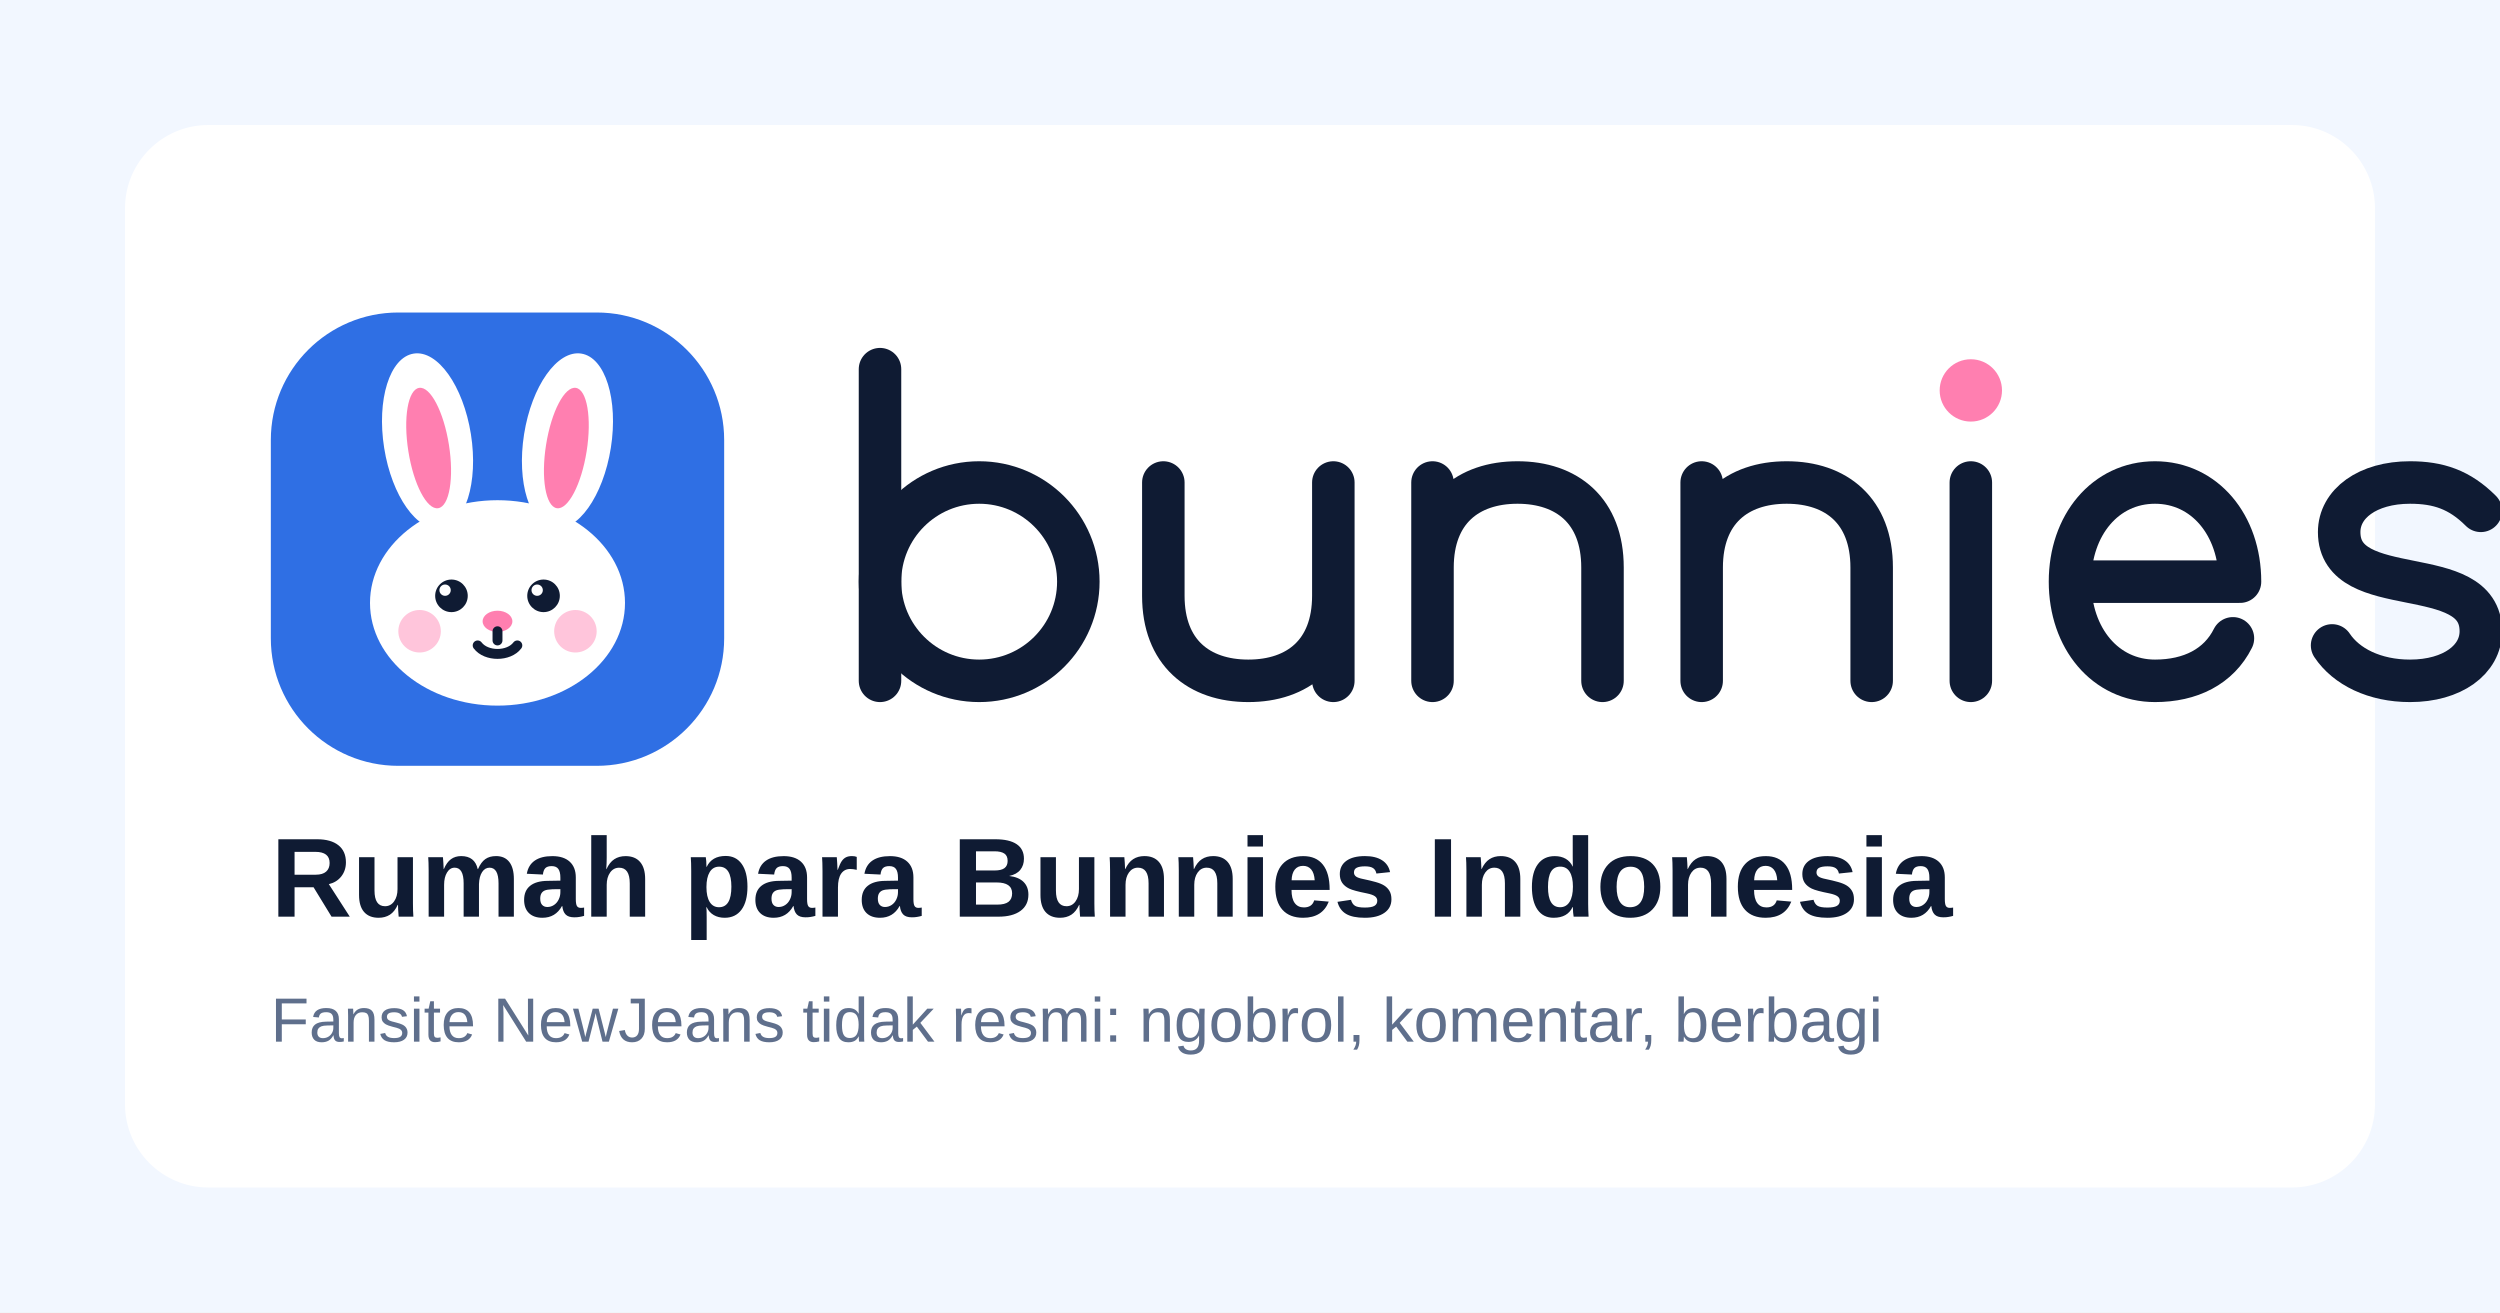
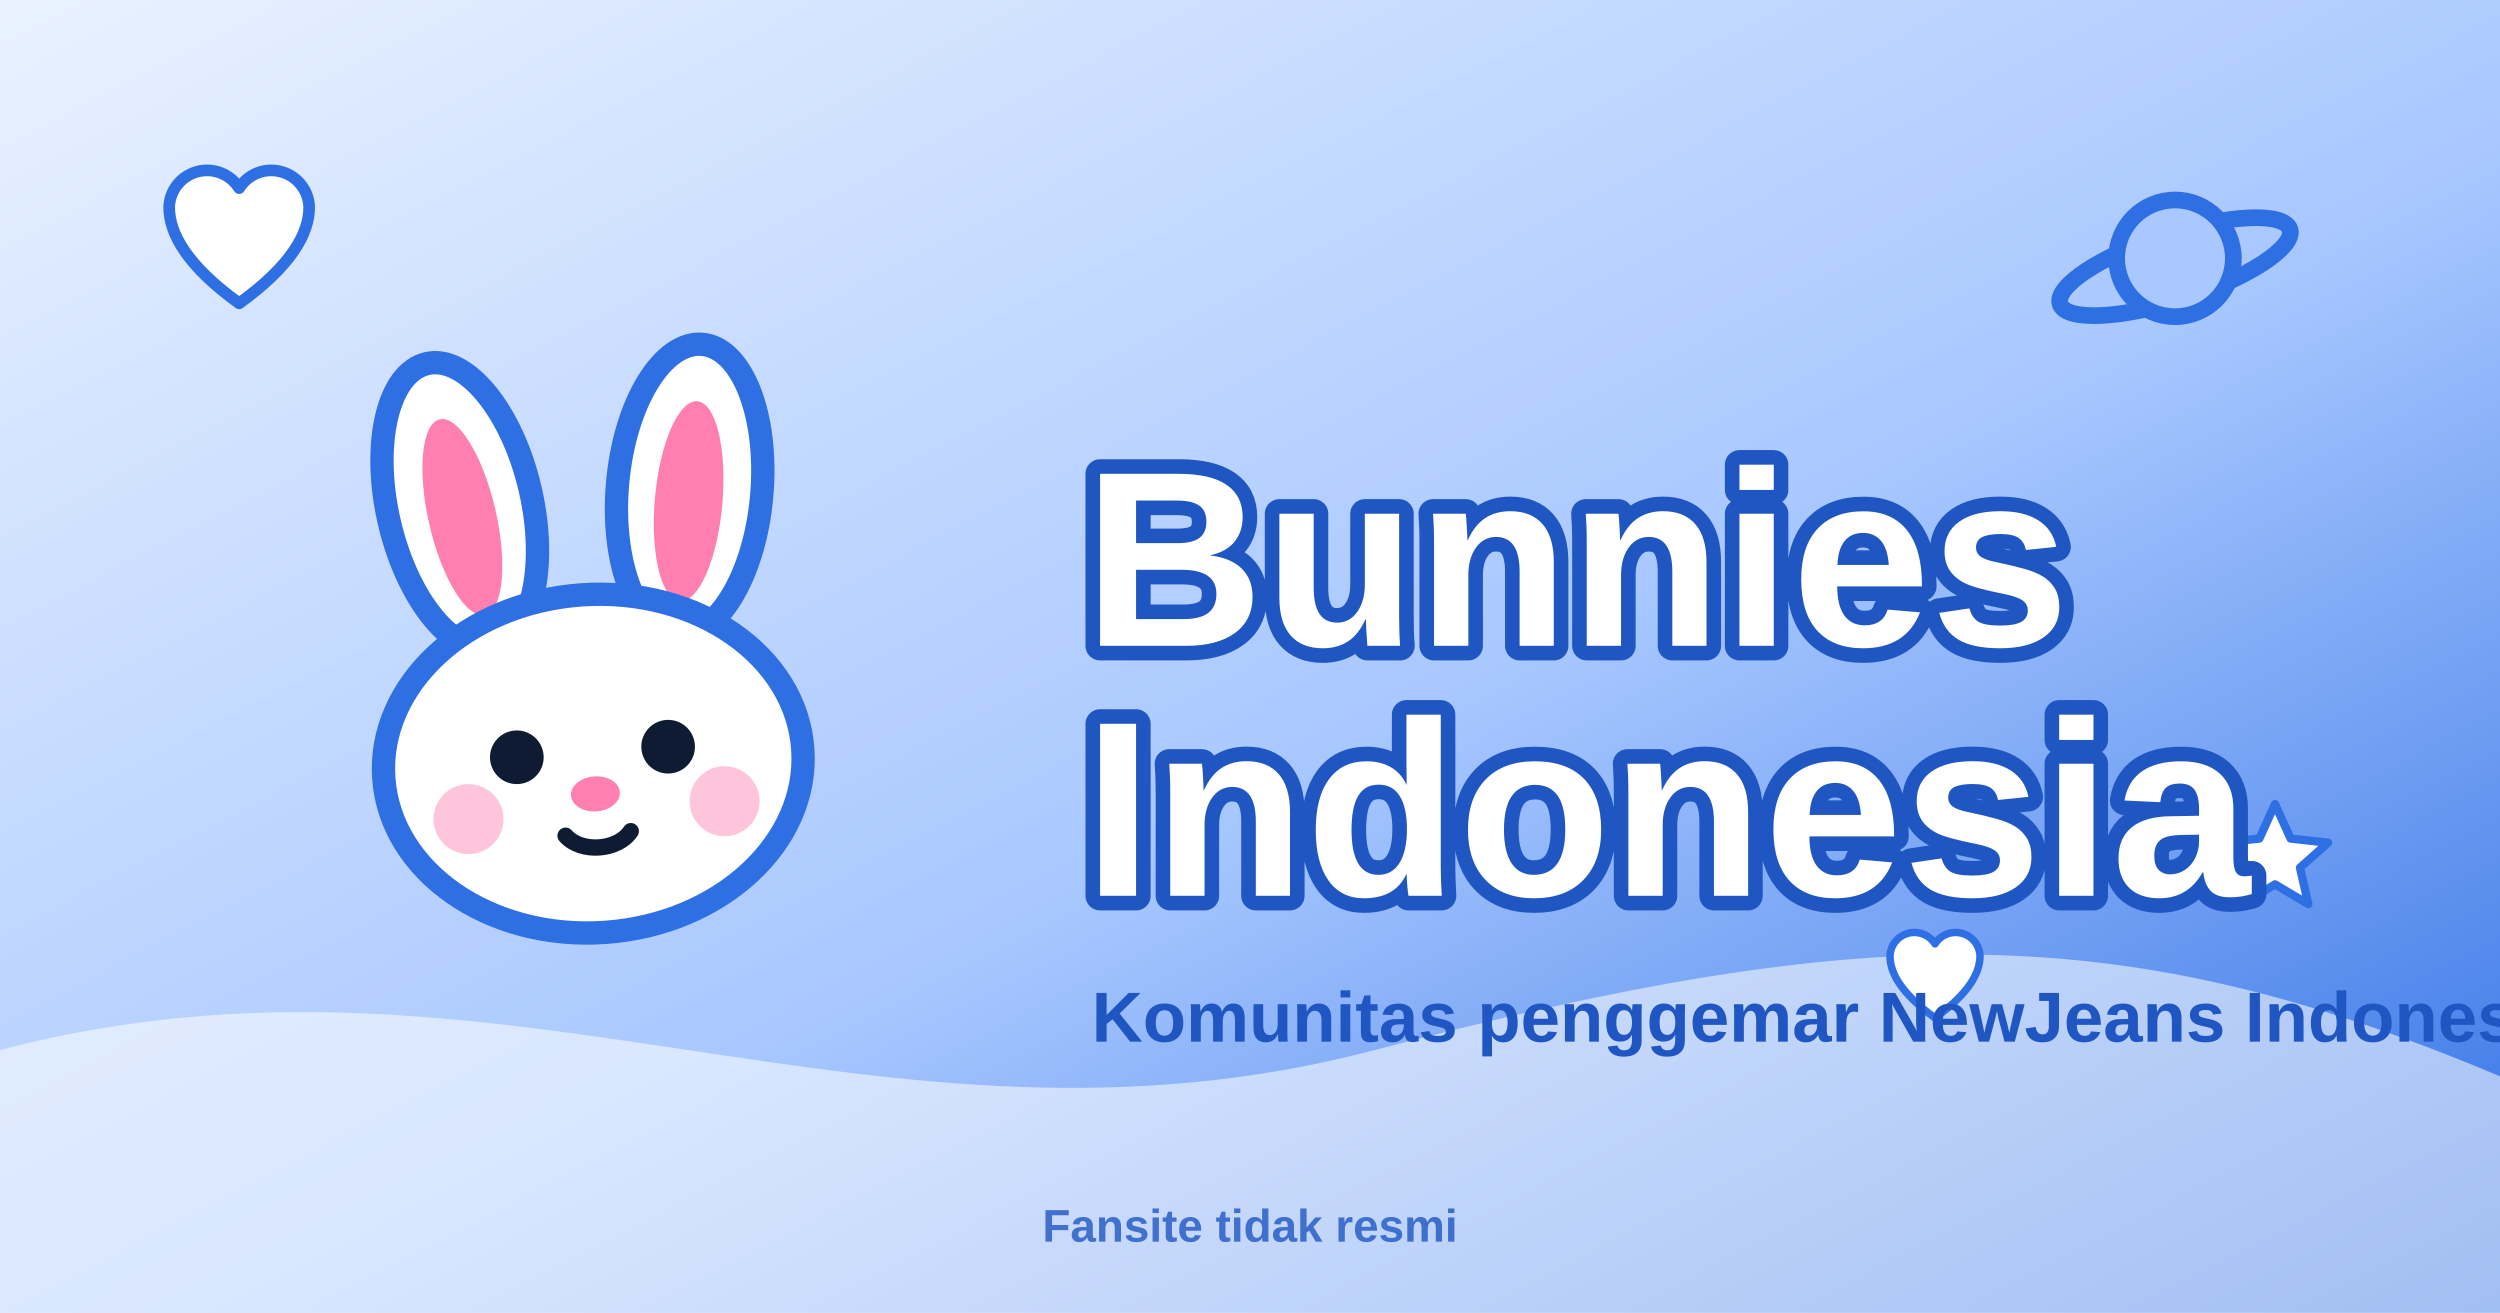
- <svg xmlns="http://www.w3.org/2000/svg" viewBox="0 0 1200 630">
-   <rect width="1200" height="630" fill="#F2F7FF" />
-   <g fill="#FF7FB0" fill-opacity=".35">
-     <circle cx="1010" cy="120" r="10" />
-     <circle cx="1090" cy="210" r="6" />
-     <circle cx="950" cy="470" r="8" />
-     <circle cx="1100" cy="500" r="12" />
-     <circle cx="140" cy="540" r="7" />
+ <svg xmlns="http://www.w3.org/2000/svg" viewBox="0 0 1200 630" role="img" aria-label="Bunnies Indonesia">
+   <defs>
+     <linearGradient id="g" x1="0" y1="0" x2="1" y2="1">
+       <stop offset="0" stop-color="#eaf2ff" />
+       <stop offset=".55" stop-color="#a9c8ff" />
+       <stop offset="1" stop-color="#2f6fe4" />
+     </linearGradient>
+   </defs>
+   <rect width="1200" height="630" fill="url(#g)" />
+   <path d="M0 630 V504.0 C240.0 441.0 420.0 567.0 660.0 504.0 S1020.0 441.0 1200 516.6 V630z" fill="#fff" opacity=".55" />
+   <g transform="translate(980 60) scale(2)">
+     <ellipse cx="32" cy="34" rx="29" ry="8" fill="none" stroke="#2f6fe4" stroke-width="4" transform="rotate(-18 32 34)" />
+     <circle cx="32" cy="32" r="14" fill="#a9c8ff" stroke="#2f6fe4" stroke-width="4" />
  </g>
-   <rect x="60" y="60" width="1080" height="510" rx="40" fill="#fff" />
-   <g transform="translate(130 150) scale(3.4)">
-     <rect width="64" height="64" rx="18" fill="#2F6FE4" />
+   <g transform="translate(1060 380) scale(1)">
+     <path d="M32 6l7.5 16.5 18 2-13.5 12 4 17.5L32 44.5 16 54l4-17.5-13.5-12 18-2z" fill="#fff" stroke="#2f6fe4" stroke-width="4" stroke-linejoin="round" />
+   </g>
+   <g transform="translate(70 70) scale(1.4)">
+     <path d="M32 54C14 41 8 30 8 21a13 13 0 0 1 24-6.5A13 13 0 0 1 56 21c0 9-6 20-24 33z" fill="#fff" stroke="#2f6fe4" stroke-width="4" stroke-linejoin="round" />
+   </g>
+   <g transform="translate(900 440) scale(0.9)">
+     <path d="M32 54C14 41 8 30 8 21a13 13 0 0 1 24-6.5A13 13 0 0 1 56 21c0 9-6 20-24 33z" fill="#fff" stroke="#2f6fe4" stroke-width="4" stroke-linejoin="round" />
+   </g>
+   <g transform="translate(90 150) scale(5.6) rotate(-4)">
    <g transform="rotate(-9 24 30)">
-       <ellipse cx="24" cy="18" rx="6.2" ry="12.5" fill="#fff" />
-       <ellipse cx="24" cy="19" rx="2.9" ry="8.6" fill="#FF7FB0" />
+       <ellipse cx="24" cy="18" rx="6.2" ry="12.5" fill="#fff" stroke="#2f6fe4" stroke-width="2" />
+       <ellipse cx="24" cy="19" rx="2.9" ry="8.6" fill="#ff7fb0" />
    </g>
    <g transform="rotate(9 40 30)">
-       <ellipse cx="40" cy="18" rx="6.2" ry="12.5" fill="#fff" />
-       <ellipse cx="40" cy="19" rx="2.9" ry="8.6" fill="#FF7FB0" />
+       <ellipse cx="40" cy="18" rx="6.2" ry="12.5" fill="#fff" stroke="#2f6fe4" stroke-width="2" />
+       <ellipse cx="40" cy="19" rx="2.9" ry="8.6" fill="#ff7fb0" />
    </g>
-     <ellipse cx="32" cy="41" rx="18" ry="14.5" fill="#fff" />
-     <circle cx="25.5" cy="40" r="2.3" fill="#0F1B33" />
-     <circle cx="38.5" cy="40" r="2.3" fill="#0F1B33" />
-     <circle cx="24.6" cy="39.2" r=".8" fill="#fff" />
-     <circle cx="37.6" cy="39.2" r=".8" fill="#fff" />
-     <circle cx="21" cy="45" r="3" fill="#FF7FB0" fill-opacity=".45" />
-     <circle cx="43" cy="45" r="3" fill="#FF7FB0" fill-opacity=".45" />
-     <ellipse cx="32" cy="43.6" rx="2.1" ry="1.5" fill="#FF7FB0" />
-     <path d="M32 45v1.3M29.2 47c1.2 1.6 4.4 1.6 5.6 0" fill="none" stroke="#0F1B33" stroke-width="1.4" stroke-linecap="round" />
-     <g transform="translate(80 4)">
-       <g fill="none" stroke="#0F1B33" stroke-width="6" stroke-linecap="round" stroke-linejoin="round">
-         <g transform="translate(0 0)">
-           <path d="M6 4V48" />
-           <circle cx="20" cy="34" r="14" />
-         </g>
-         <g transform="translate(44 0)">
-           <path d="M2 20V36C2 44 7 48 14 48C21 48 26 44 26 36M26 20V48" />
-         </g>
-         <g transform="translate(82 0)">
-           <path d="M2 20V48M2 32C2 24 7 20 14 20C21 20 26 24 26 32V48" />
-         </g>
-         <g transform="translate(120 0)">
-           <path d="M2 20V48M2 32C2 24 7 20 14 20C21 20 26 24 26 32V48" />
-         </g>
-         <g transform="translate(158 0)">
-           <path d="M2 20V48" />
-         </g>
-         <g transform="translate(172 0)">
-           <path d="M2 34H26C26 26 21 20 14 20C7 20 2 26 2 34C2 42 7 48 14 48C19 48 23 46 25 42" />
-         </g>
-         <g transform="translate(208 0)">
-           <path d="M24 24C21 21 18 20 14 20C8 20 4 23 4 27C4 32 9 33 14 34C19 35 24 36 24 41C24 45 20 48 14 48C9 48 5 46 3 43" />
-         </g>
-       </g>
-       <circle cx="160" cy="7" r="4.4" fill="#FF7FB0" />
-     </g>
+     <ellipse cx="32" cy="41" rx="18" ry="14.5" fill="#fff" stroke="#2f6fe4" stroke-width="2" />
+     <circle cx="25.5" cy="40" r="2.3" fill="#0f1b33" />
+     <circle cx="38.5" cy="40" r="2.3" fill="#0f1b33" />
+     <circle cx="21" cy="45" r="3" fill="#ff7fb0" fill-opacity=".45" />
+     <circle cx="43" cy="45" r="3" fill="#ff7fb0" fill-opacity=".45" />
+     <ellipse cx="32" cy="43.6" rx="2.1" ry="1.5" fill="#ff7fb0" />
+     <path d="M29.2 47c1.2 1.6 4.4 1.6 5.6 0" fill="none" stroke="#0f1b33" stroke-width="1.4" stroke-linecap="round" />
  </g>
-   <text x="130" y="440" font-family="Arial,sans-serif" font-size="54" font-weight="700" fill="#0F1B33">Rumah para Bunnies Indonesia</text>
-   <text x="130" y="500" font-family="Arial,sans-serif" font-size="30" fill="#5F6F8C">Fansite NewJeans tidak resmi: ngobrol, komentar, berbagi</text>
+   <text x="520" y="310" font-family="Sora,'Arial Rounded MT Bold',Arial,sans-serif" font-size="120" font-weight="800" fill="#fff" text-anchor="start" stroke="#1f56c2" stroke-width="14" paint-order="stroke" stroke-linejoin="round">Bunnies</text>
+   <text x="520" y="430" font-family="Sora,'Arial Rounded MT Bold',Arial,sans-serif" font-size="120" font-weight="800" fill="#fff" text-anchor="start" stroke="#1f56c2" stroke-width="14" paint-order="stroke" stroke-linejoin="round">Indonesia</text>
+   <text x="524" y="500" font-family="Sora,'Arial Rounded MT Bold',Arial,sans-serif" font-size="34" font-weight="700" fill="#1f56c2" text-anchor="start">Komunitas penggemar NewJeans Indonesia</text>
+   <text x="600" y="596" font-family="Sora,'Arial Rounded MT Bold',Arial,sans-serif" font-size="22" font-weight="600" fill="#1f56c2" text-anchor="middle" opacity=".8">Fansite tidak resmi</text>
</svg>
